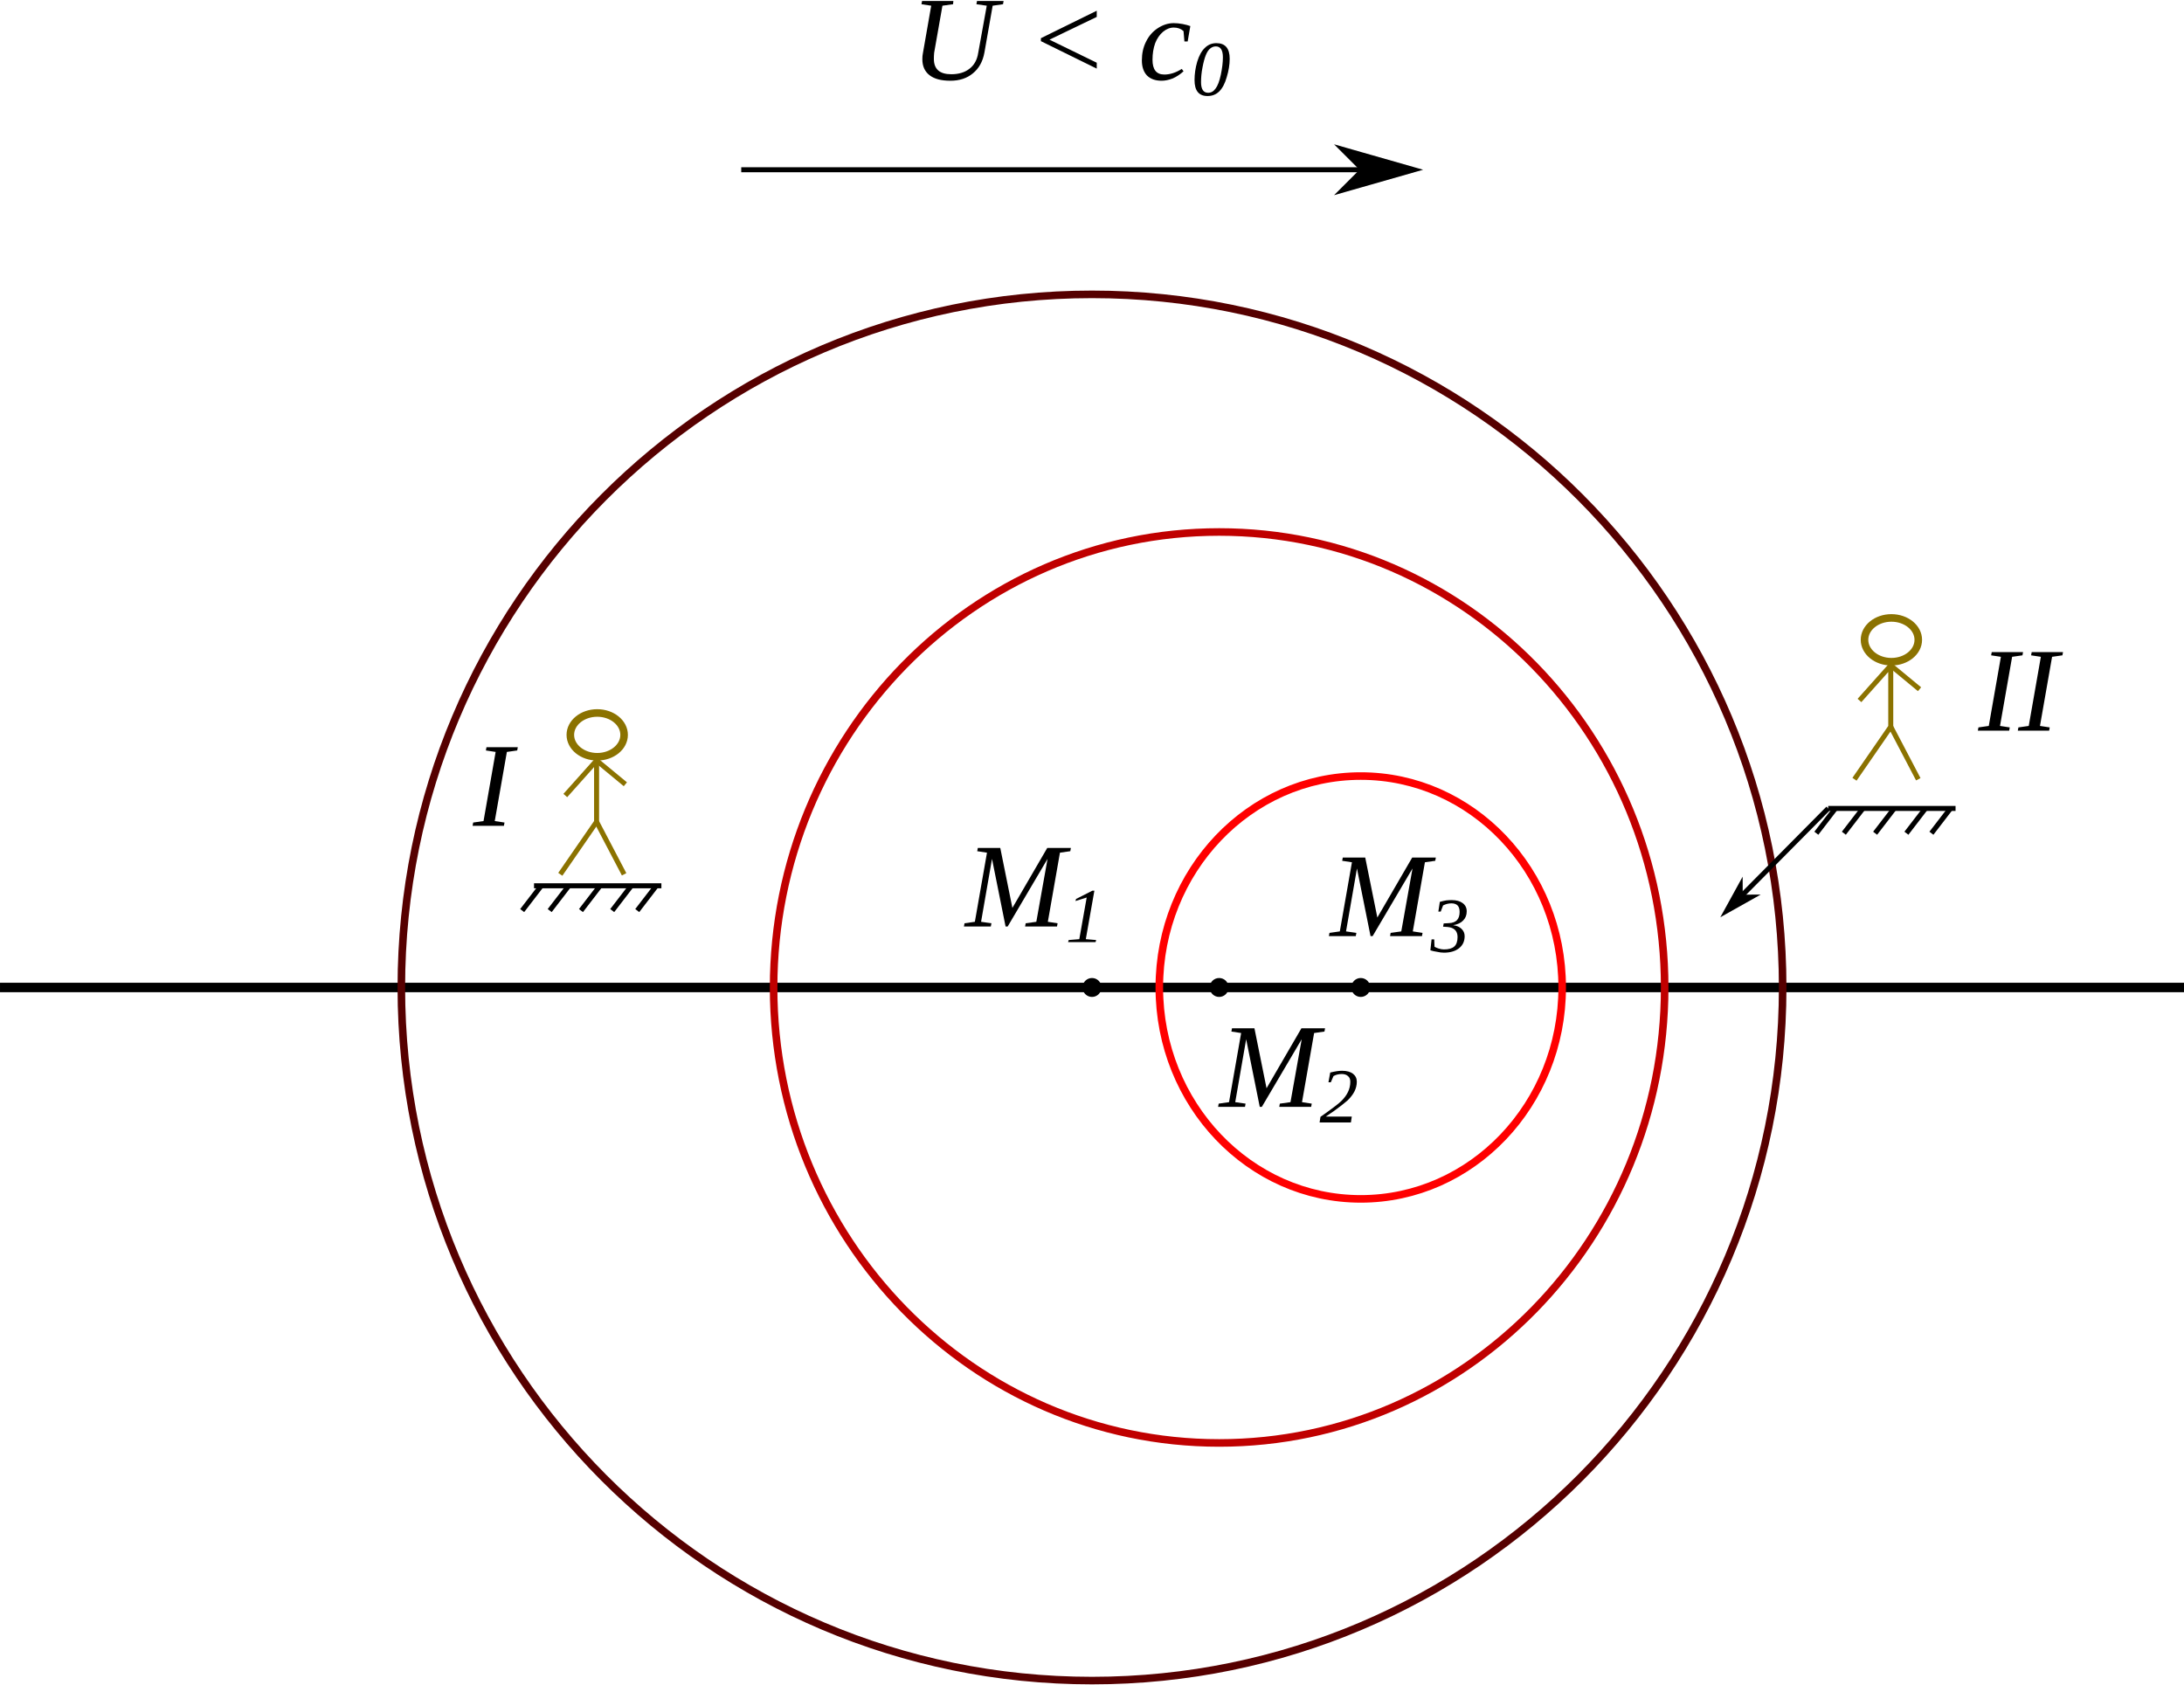
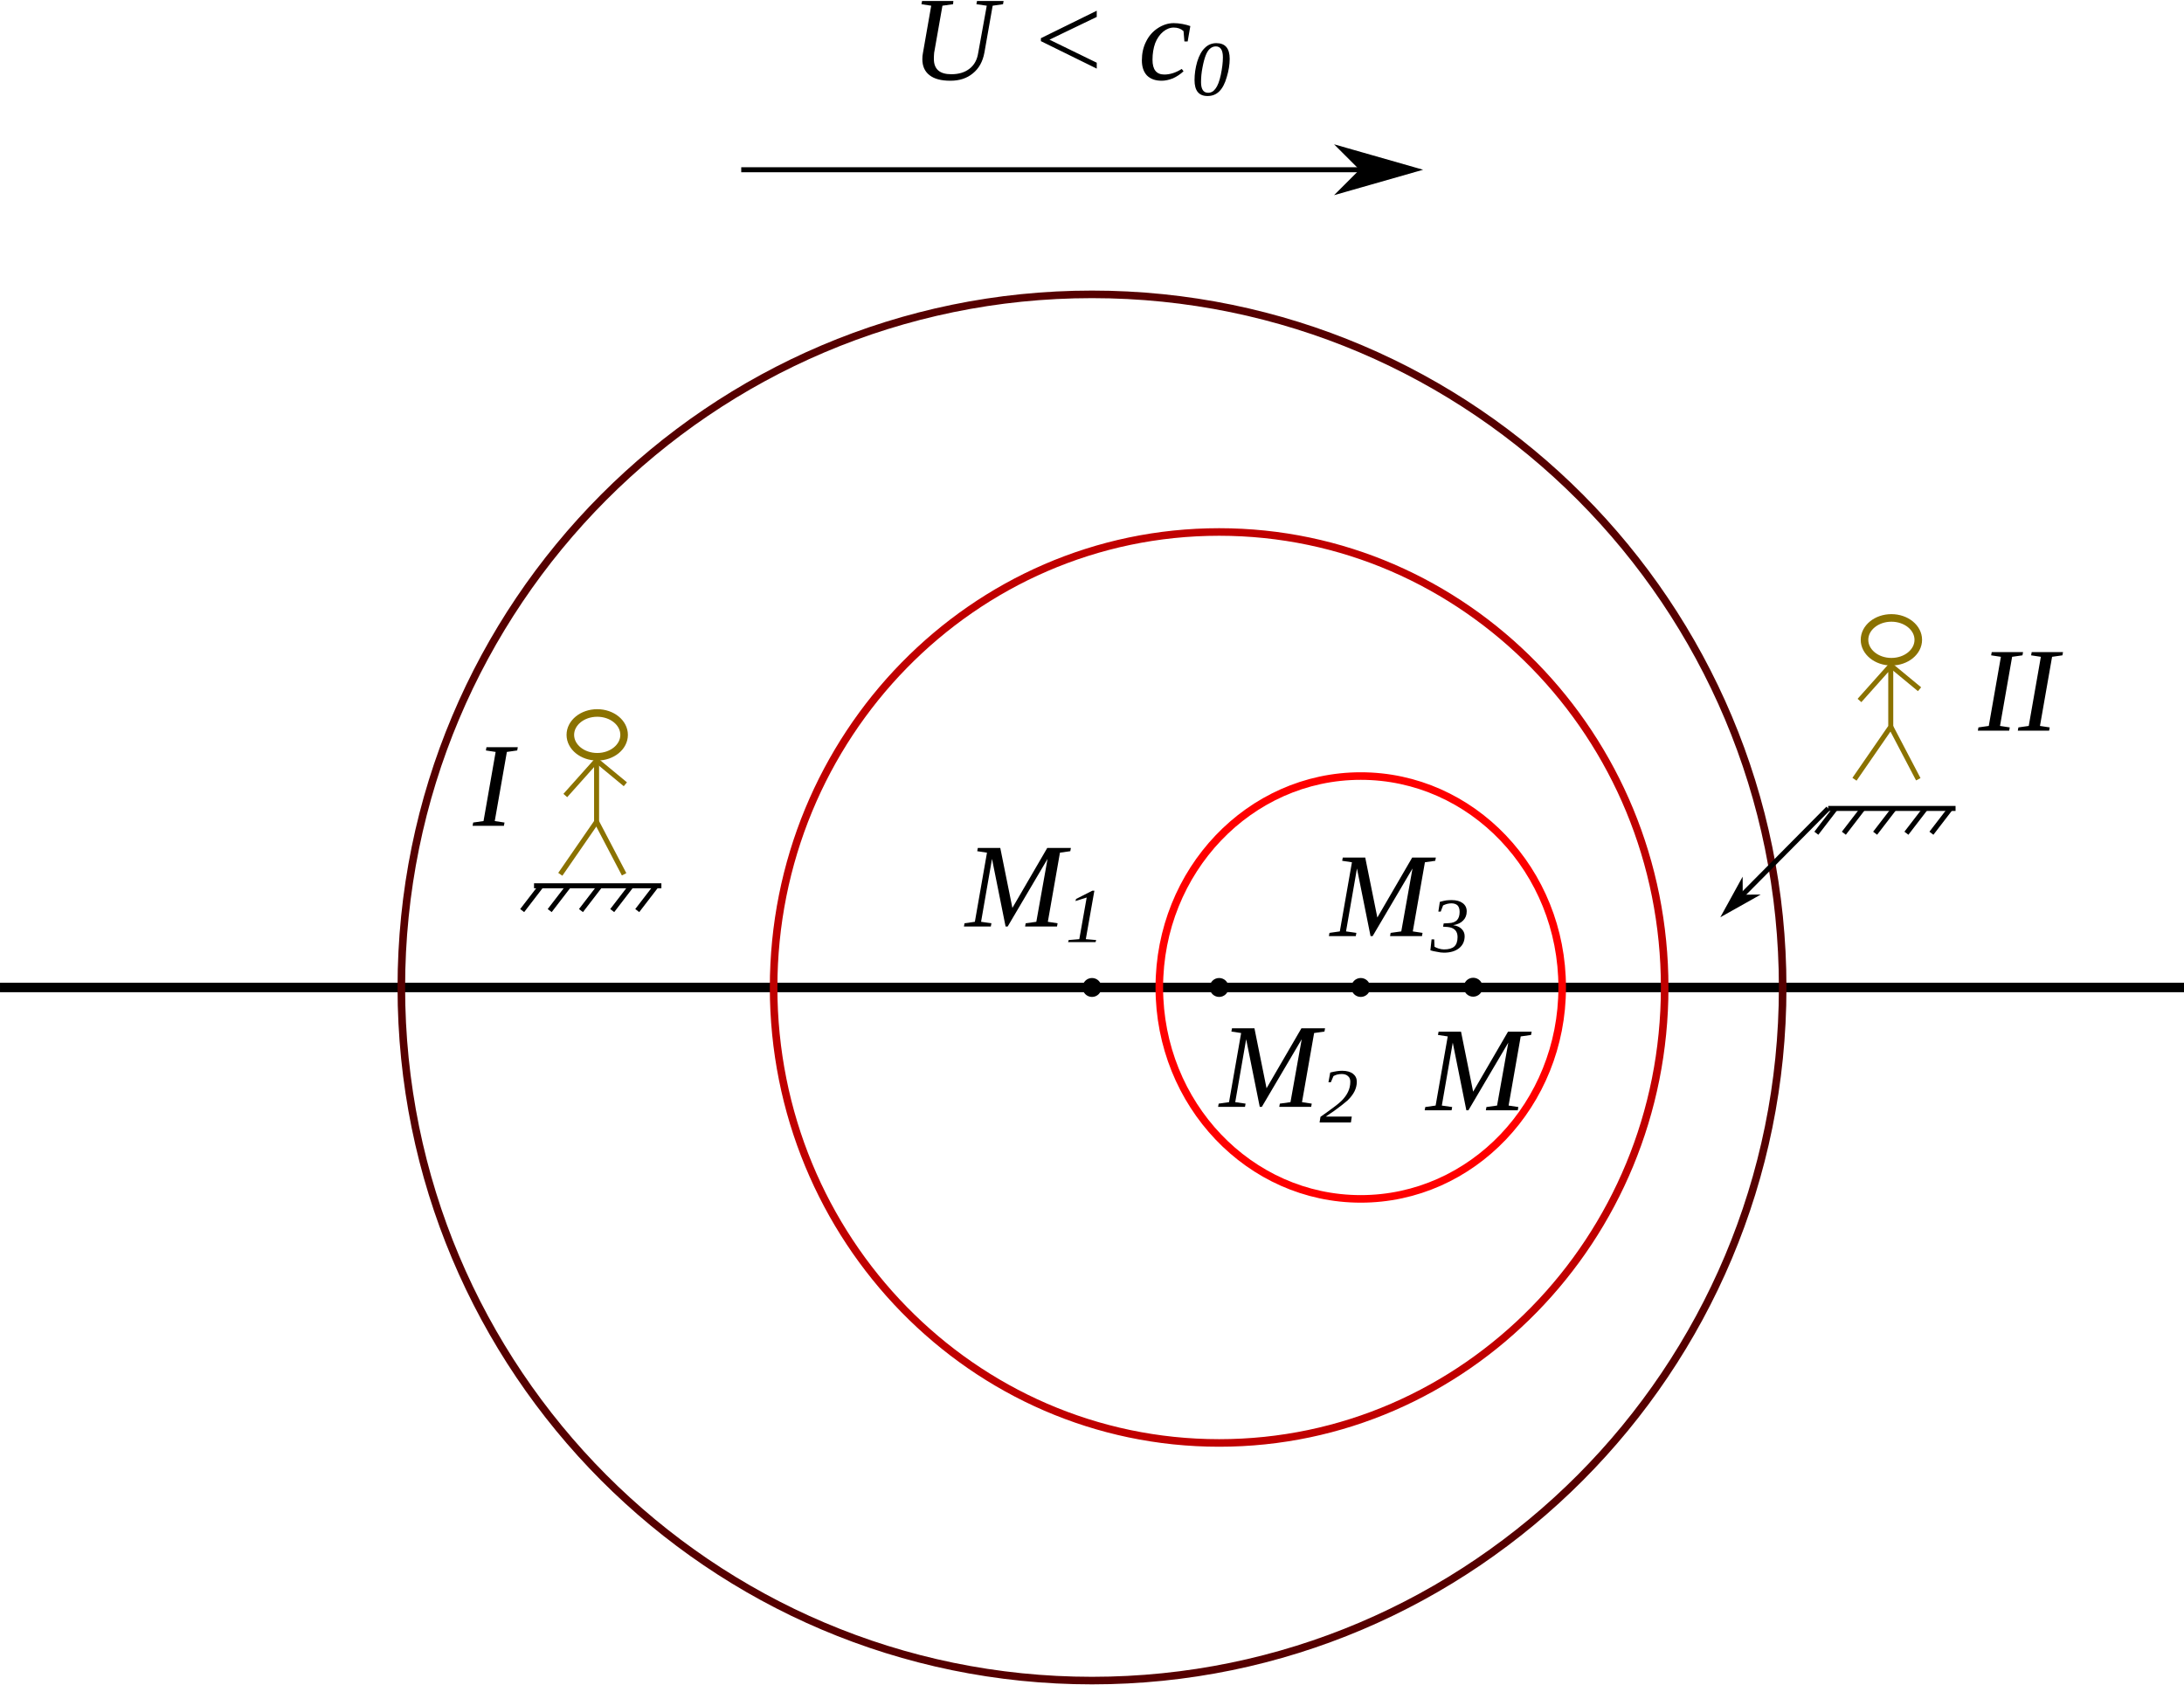
<svg xmlns="http://www.w3.org/2000/svg" width="115.501mm" height="89.087mm" viewBox="0 0 115.501 89.087" version="1.1" id="svg8">
  <defs id="defs2">
    <marker orient="auto" refY="0" refX="0" id="Arrow1Mend" style="overflow:visible">
      <path id="path1009" d="M 0,0 5,-5 -12.5,0 5,5 Z" style="fill:#000000;fill-opacity:1;fill-rule:evenodd;stroke:#000000;stroke-width:1pt;stroke-opacity:1" transform="matrix(-0.4,0,0,-0.4,-4,0)" />
    </marker>
    <marker style="overflow:visible" id="marker1980" refX="0" refY="0" orient="auto">
      <path transform="matrix(-0.8,0,0,-0.8,-10,0)" style="fill:#000000;fill-opacity:1;fill-rule:evenodd;stroke:#000000;stroke-width:1pt;stroke-opacity:1" d="M 0,0 5,-5 -12.5,0 5,5 Z" id="path1978" />
    </marker>
    <marker orient="auto" refY="0" refX="0" id="Arrow1Lend" style="overflow:visible">
      <path id="path1003" d="M 0,0 5,-5 -12.5,0 5,5 Z" style="fill:#000000;fill-opacity:1;fill-rule:evenodd;stroke:#000000;stroke-width:1pt;stroke-opacity:1" transform="matrix(-0.8,0,0,-0.8,-10,0)" />
    </marker>
  </defs>
  <g id="layer1" transform="translate(12.4465,-104.6752)">
    <text xml:space="preserve" style="font-style:italic;font-variant:normal;font-weight:normal;font-stretch:normal;font-size:6.35px;line-height:100%;font-family:sans-serif;-inkscape-font-specification:'sans-serif Italic';letter-spacing:0px;word-spacing:0px;fill:#000000;fill-opacity:1;stroke:none;stroke-width:0.265px;stroke-linecap:butt;stroke-linejoin:miter;stroke-opacity:1" x="38.611" y="153.676" id="text821">
      <tspan id="tspan819" x="38.611" y="153.676" style="font-style:italic;font-variant:normal;font-weight:normal;font-stretch:normal;font-family:'Times New Roman';-inkscape-font-specification:'Times New Roman,  Italic';stroke-width:0.265px">M<tspan style="font-style:italic;font-variant:normal;font-weight:normal;font-stretch:normal;font-size:65%;font-family:'Times New Roman';-inkscape-font-specification:'Times New Roman,  Italic';baseline-shift:sub" id="tspan823">1</tspan>
      </tspan>
    </text>
    <text xml:space="preserve" style="font-style:italic;font-variant:normal;font-weight:normal;font-stretch:normal;font-size:6.35px;line-height:100%;font-family:sans-serif;-inkscape-font-specification:'sans-serif Italic';letter-spacing:0px;word-spacing:0px;fill:#000000;fill-opacity:1;stroke:none;stroke-width:0.265px;stroke-linecap:butt;stroke-linejoin:miter;stroke-opacity:1" x="52.049" y="163.217" id="text821-6">
      <tspan id="tspan819-7" x="52.049" y="163.217" style="font-style:italic;font-variant:normal;font-weight:normal;font-stretch:normal;font-family:'Times New Roman';-inkscape-font-specification:'Times New Roman,  Italic';stroke-width:0.265px">M<tspan style="font-size:65%;baseline-shift:sub" id="tspan863">2</tspan>
      </tspan>
    </text>
    <g id="g936" transform="translate(0,-0.661457)">
      <path id="path815" d="M -12.446,157.565 H 103.055" style="fill:none;fill-rule:evenodd;stroke:#000000;stroke-width:0.5;stroke-linecap:butt;stroke-linejoin:miter;stroke-miterlimit:4;stroke-dasharray:none;stroke-opacity:1" />
    </g>
    <circle style="opacity:1;fill:#000000;fill-opacity:1;fill-rule:nonzero;stroke:#000000;stroke-width:0.195;stroke-linejoin:round;stroke-miterlimit:4;stroke-dasharray:none;stroke-dashoffset:0;stroke-opacity:1;paint-order:fill markers stroke" id="path817" cx="45.304" cy="156.903" r="0.403" />
    <circle style="opacity:1;fill:#000000;fill-opacity:1;fill-rule:nonzero;stroke:#000000;stroke-width:0.195;stroke-linejoin:round;stroke-miterlimit:4;stroke-dasharray:none;stroke-dashoffset:0;stroke-opacity:1;paint-order:fill markers stroke" id="path817-3" cx="52.028" cy="156.903" r="0.403" />
    <circle style="opacity:1;fill:#000000;fill-opacity:1;fill-rule:nonzero;stroke:#000000;stroke-width:0.195;stroke-linejoin:round;stroke-miterlimit:4;stroke-dasharray:none;stroke-dashoffset:0;stroke-opacity:1;paint-order:fill markers stroke" id="path817-35" cx="59.517" cy="156.903" r="0.403" />
    <text xml:space="preserve" style="font-style:italic;font-variant:normal;font-weight:normal;font-stretch:normal;font-size:6.35px;line-height:100%;font-family:sans-serif;-inkscape-font-specification:'sans-serif Italic';letter-spacing:0px;word-spacing:0px;fill:#000000;fill-opacity:1;stroke:none;stroke-width:0.265px;stroke-linecap:butt;stroke-linejoin:miter;stroke-opacity:1" x="57.91" y="154.188" id="text821-62">
      <tspan id="tspan819-9" x="57.91" y="154.188" style="font-style:italic;font-variant:normal;font-weight:normal;font-stretch:normal;font-family:'Times New Roman';-inkscape-font-specification:'Times New Roman,  Italic';stroke-width:0.265px">M<tspan style="font-size:65%;baseline-shift:sub" id="tspan861">3</tspan>
      </tspan>
    </text>
    <ellipse style="opacity:1;fill:none;fill-opacity:1;fill-rule:nonzero;stroke:#560000;stroke-width:0.4;stroke-linejoin:round;stroke-miterlimit:4;stroke-dasharray:none;stroke-dashoffset:0;stroke-opacity:1;paint-order:fill markers stroke" id="path883" cx="45.304" cy="156.903" rx="36.526" ry="36.659" />
    <ellipse style="opacity:1;fill:none;fill-opacity:1;fill-rule:nonzero;stroke:#c00000;stroke-width:0.4;stroke-linejoin:round;stroke-miterlimit:4;stroke-dasharray:none;stroke-dashoffset:0;stroke-opacity:1;paint-order:fill markers stroke" id="path883-8" cx="52.028" cy="156.903" rx="23.562" ry="24.091" />
    <ellipse style="opacity:1;fill:none;fill-opacity:1;fill-rule:nonzero;stroke:#ff0000;stroke-width:0.4;stroke-linejoin:round;stroke-miterlimit:4;stroke-dasharray:none;stroke-dashoffset:0;stroke-opacity:1;paint-order:fill markers stroke" id="path883-8-8" cx="59.517" cy="156.903" rx="10.653" ry="11.182" />
    <path style="fill:none;fill-rule:evenodd;stroke:#000000;stroke-width:0.265px;stroke-linecap:butt;stroke-linejoin:miter;stroke-opacity:1;marker-end:url(#Arrow1Lend)" d="M 26.754,113.653 H 62.301" id="path998" />
    <text xml:space="preserve" style="font-style:italic;font-variant:normal;font-weight:normal;font-stretch:normal;font-size:6.35px;line-height:100%;font-family:sans-serif;-inkscape-font-specification:'sans-serif Italic';letter-spacing:0px;word-spacing:0px;fill:#000000;fill-opacity:1;stroke:none;stroke-width:0.265px;stroke-linecap:butt;stroke-linejoin:miter;stroke-opacity:1" x="35.707" y="108.88" id="text1968">
      <tspan id="tspan1966" x="35.707" y="108.88" style="font-style:italic;font-variant:normal;font-weight:normal;font-stretch:normal;font-family:'Times New Roman';-inkscape-font-specification:'Times New Roman,  Italic';stroke-width:0.265px">U &lt; c<tspan style="font-size:65%;baseline-shift:sub" id="tspan2236">0</tspan>
      </tspan>
    </text>
    <path style="fill:none;fill-rule:evenodd;stroke:#000000;stroke-width:0.265px;stroke-linecap:butt;stroke-linejoin:miter;stroke-opacity:1" d="m 15.796,151.525 h 6.735" id="path2276-0" />
    <g id="g2325-4" transform="translate(59.19971,-28.09342)">
      <path id="path2278-8" d="m -42.014,179.011 1.918,-2.778 v -3.241 l -1.654,1.852" style="fill:none;fill-rule:evenodd;stroke:#8b7200;stroke-width:0.265px;stroke-linecap:butt;stroke-linejoin:miter;stroke-opacity:1" />
      <path id="path2280-7" d="m -40.095,172.992 1.521,1.257" style="fill:none;fill-rule:evenodd;stroke:#8b7200;stroke-width:0.265px;stroke-linecap:butt;stroke-linejoin:miter;stroke-opacity:1" />
      <path id="path2282-0" d="m -40.095,176.233 1.455,2.778" style="fill:none;fill-rule:evenodd;stroke:#8b7200;stroke-width:0.265px;stroke-linecap:butt;stroke-linejoin:miter;stroke-opacity:1" />
      <ellipse ry="1.158" rx="1.422" cy="171.636" cx="-40.062" id="path2284-8" style="opacity:1;fill:none;fill-opacity:1;fill-rule:nonzero;stroke:#8b7200;stroke-width:0.4;stroke-linejoin:round;stroke-miterlimit:4;stroke-dasharray:none;stroke-dashoffset:0;stroke-opacity:1;paint-order:fill markers stroke" />
    </g>
    <path style="fill:none;fill-rule:evenodd;stroke:#000000;stroke-width:0.265px;stroke-linecap:butt;stroke-linejoin:miter;stroke-opacity:1" d="m 16.161,151.546 -0.992,1.29" id="path2286-62" />
    <path style="fill:none;fill-rule:evenodd;stroke:#000000;stroke-width:0.265px;stroke-linecap:butt;stroke-linejoin:miter;stroke-opacity:1" d="m 17.616,151.546 -0.992,1.29" id="path2286-6-4" />
    <path style="fill:none;fill-rule:evenodd;stroke:#000000;stroke-width:0.265px;stroke-linecap:butt;stroke-linejoin:miter;stroke-opacity:1" d="m 19.27,151.546 -0.992,1.29" id="path2286-0-7" />
    <path style="fill:none;fill-rule:evenodd;stroke:#000000;stroke-width:0.265px;stroke-linecap:butt;stroke-linejoin:miter;stroke-opacity:1" d="m 20.923,151.546 -0.992,1.29" id="path2286-4-9" />
    <path style="fill:none;fill-rule:evenodd;stroke:#000000;stroke-width:0.265px;stroke-linecap:butt;stroke-linejoin:miter;stroke-opacity:1" d="m 22.246,151.546 -0.992,1.29" id="path2286-1-3" />
    <path style="fill:none;fill-rule:evenodd;stroke:#000000;stroke-width:0.265px;stroke-linecap:butt;stroke-linejoin:miter;stroke-opacity:1" d="m 84.238,147.434 h 6.735" id="path2276-9" />
    <g id="g2325-2" transform="translate(127.6421,-33.1205)">
      <path id="path2278-83" d="m -42.014,179.011 1.918,-2.778 v -3.241 l -1.654,1.852" style="fill:none;fill-rule:evenodd;stroke:#8b7200;stroke-width:0.265px;stroke-linecap:butt;stroke-linejoin:miter;stroke-opacity:1" />
      <path id="path2280-0" d="m -40.095,172.992 1.521,1.257" style="fill:none;fill-rule:evenodd;stroke:#8b7200;stroke-width:0.265px;stroke-linecap:butt;stroke-linejoin:miter;stroke-opacity:1" />
      <path id="path2282-1" d="m -40.095,176.233 1.455,2.778" style="fill:none;fill-rule:evenodd;stroke:#8b7200;stroke-width:0.265px;stroke-linecap:butt;stroke-linejoin:miter;stroke-opacity:1" />
      <ellipse ry="1.158" rx="1.422" cy="171.636" cx="-40.062" id="path2284-7" style="opacity:1;fill:none;fill-opacity:1;fill-rule:nonzero;stroke:#8b7200;stroke-width:0.4;stroke-linejoin:round;stroke-miterlimit:4;stroke-dasharray:none;stroke-dashoffset:0;stroke-opacity:1;paint-order:fill markers stroke" />
    </g>
    <path style="fill:none;fill-rule:evenodd;stroke:#000000;stroke-width:0.265px;stroke-linecap:butt;stroke-linejoin:miter;stroke-opacity:1" d="m 84.603,147.455 -0.992,1.29" id="path2286-8" />
    <path style="fill:none;fill-rule:evenodd;stroke:#000000;stroke-width:0.265px;stroke-linecap:butt;stroke-linejoin:miter;stroke-opacity:1" d="m 86.058,147.455 -0.992,1.29" id="path2286-6-9" />
    <path style="fill:none;fill-rule:evenodd;stroke:#000000;stroke-width:0.265px;stroke-linecap:butt;stroke-linejoin:miter;stroke-opacity:1" d="m 87.712,147.455 -0.992,1.29" id="path2286-0-1" />
    <path style="fill:none;fill-rule:evenodd;stroke:#000000;stroke-width:0.265px;stroke-linecap:butt;stroke-linejoin:miter;stroke-opacity:1" d="m 89.366,147.455 -0.992,1.29" id="path2286-4-5" />
    <path style="fill:none;fill-rule:evenodd;stroke:#000000;stroke-width:0.265px;stroke-linecap:butt;stroke-linejoin:miter;stroke-opacity:1" d="m 90.689,147.455 -0.992,1.29" id="path2286-1-4" />
    <path style="fill:none;fill-rule:evenodd;stroke:#000000;stroke-width:0.265;stroke-linecap:butt;stroke-linejoin:miter;stroke-miterlimit:4;stroke-dasharray:none;stroke-opacity:1;marker-end:url(#Arrow1Mend)" d="m 84.238,147.434 -5.337,5.384" id="path2398" />
    <text xml:space="preserve" style="font-style:italic;font-variant:normal;font-weight:normal;font-stretch:normal;font-size:6.35px;line-height:100%;font-family:'Times New Roman';-inkscape-font-specification:'Times New Roman,  Italic';letter-spacing:0px;word-spacing:0px;fill:#000000;fill-opacity:1;stroke:none;stroke-width:0.265px;stroke-linecap:butt;stroke-linejoin:miter;stroke-opacity:1" x="12.577" y="148.351" id="text2414">
      <tspan id="tspan2412" x="12.577" y="148.351" style="font-style:italic;font-variant:normal;font-weight:normal;font-stretch:normal;font-family:'Times New Roman';-inkscape-font-specification:'Times New Roman,  Italic';stroke-width:0.265px">I</tspan>
    </text>
    <text xml:space="preserve" style="font-style:italic;font-variant:normal;font-weight:normal;font-stretch:normal;font-size:6.35px;line-height:100%;font-family:'Times New Roman';-inkscape-font-specification:'Times New Roman, Italic';letter-spacing:0px;word-spacing:0px;fill:#000000;fill-opacity:1;stroke:none;stroke-width:0.265px;stroke-linecap:butt;stroke-linejoin:miter;stroke-opacity:1" x="92.184" y="143.324" id="text2414-9">
      <tspan id="tspan2412-2" x="92.184" y="143.324" style="font-style:italic;font-variant:normal;font-weight:normal;font-stretch:normal;font-family:'Times New Roman';-inkscape-font-specification:'Times New Roman,  Italic';stroke-width:0.265px">II</tspan>
    </text>
+     <circle style="opacity:1;fill:#000000;fill-opacity:1;fill-rule:nonzero;stroke:#000000;stroke-width:0.195;stroke-linejoin:round;stroke-miterlimit:4;stroke-dasharray:none;stroke-dashoffset:0;stroke-opacity:1;paint-order:fill markers stroke" id="path817-35-3" cx="65.463" cy="156.89" r="0.403" />
+     <text xml:space="preserve" style="font-style:italic;font-variant:normal;font-weight:normal;font-stretch:normal;font-size:6.35px;line-height:100%;font-family:sans-serif;-inkscape-font-specification:'sans-serif Italic';letter-spacing:0px;word-spacing:0px;fill:#000000;fill-opacity:1;stroke:none;stroke-width:0.265px;stroke-linecap:butt;stroke-linejoin:miter;stroke-opacity:1" x="62.975" y="163.4" id="text821-62-6">
+       <tspan id="tspan819-9-7" x="62.975" y="163.4" style="font-style:italic;font-variant:normal;font-weight:normal;font-stretch:normal;font-family:'Times New Roman';-inkscape-font-specification:'Times New Roman,  Italic';stroke-width:0.265px">M<tspan style="font-size:4.127px;baseline-shift:sub;stroke-width:0.265px" id="tspan861-5" />
+       </tspan>
+     </text>
  </g>
</svg>
